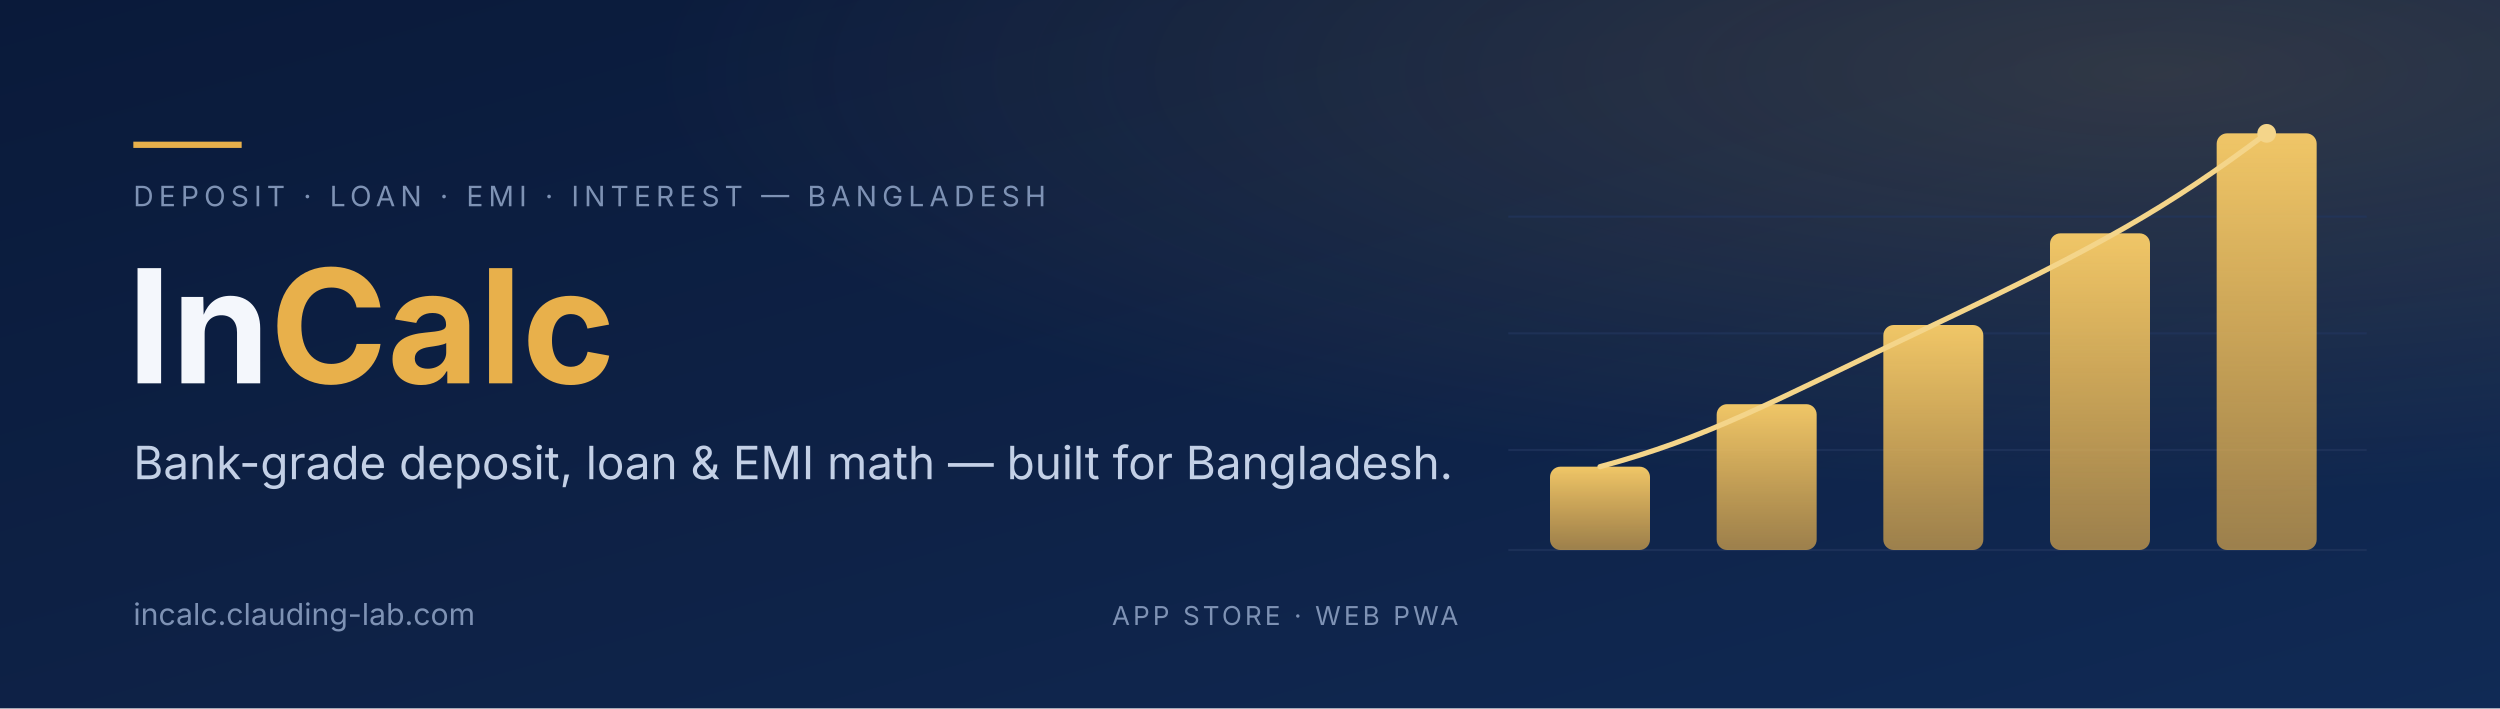
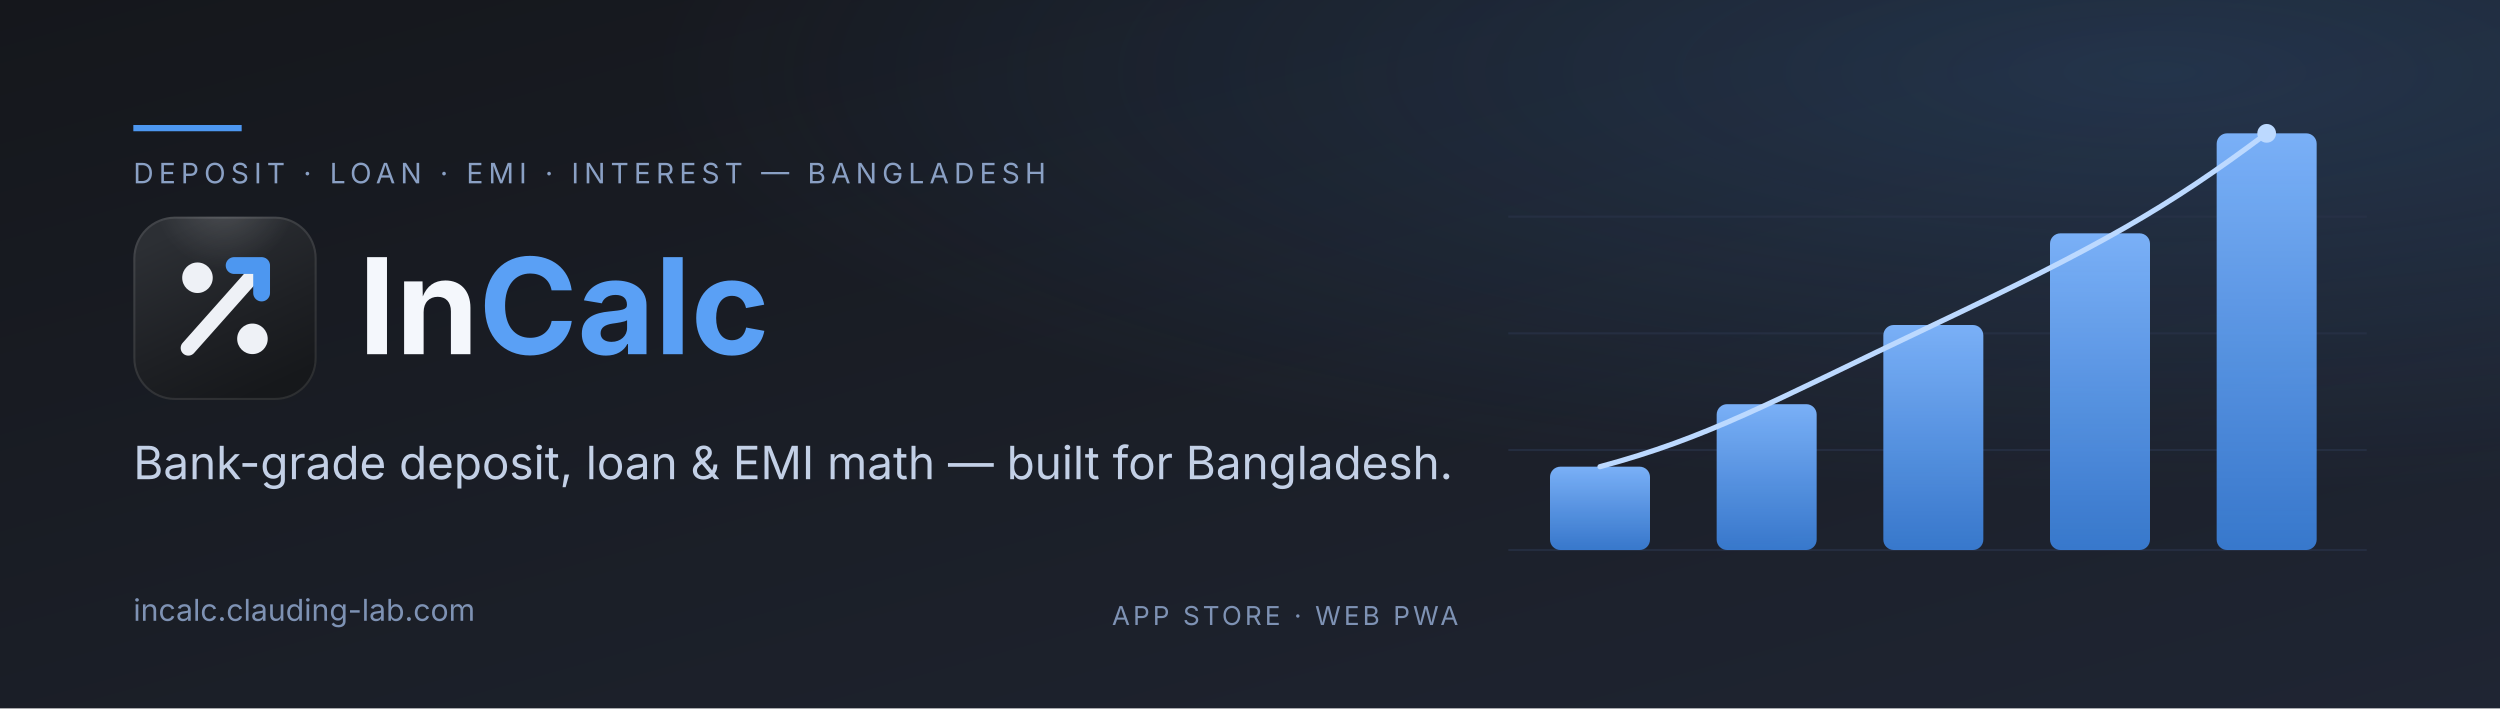
<svg xmlns="http://www.w3.org/2000/svg" width="1200" height="340" viewBox="0 0 1200 340" font-family="Inter,-apple-system,'Segoe UI',Helvetica,Arial,sans-serif">
  <defs>
    <linearGradient id="bg" x1="0" y1="0" x2="1" y2="1">
-       <stop offset="0" stop-color="#0A1A3A" />
-       <stop offset="0.55" stop-color="#0E2247" />
-       <stop offset="1" stop-color="#102A55" />
+       <stop offset="0" stop-color="#15171c" />
+       <stop offset="0.55" stop-color="#1b1f28" />
+       <stop offset="1" stop-color="#1f2533" />
    </linearGradient>
    <radialGradient id="glow" cx="0.86" cy="0.10" r="0.6">
-       <stop offset="0" stop-color="#E8B04B" stop-opacity="0.16" />
-       <stop offset="1" stop-color="#E8B04B" stop-opacity="0" />
+       <stop offset="0" stop-color="#4d97f0" stop-opacity="0.18" />
+       <stop offset="1" stop-color="#4d97f0" stop-opacity="0" />
    </radialGradient>
    <linearGradient id="bar" x1="0" y1="0" x2="0" y2="1">
-       <stop offset="0" stop-color="#F0C667" />
-       <stop offset="1" stop-color="#E8B04B" stop-opacity="0.65" />
+       <stop offset="0" stop-color="#7ab0f7" />
+       <stop offset="1" stop-color="#3a7fd9" stop-opacity="0.92" />
    </linearGradient>
+     <linearGradient id="tile" x1="0.29" y1="0.05" x2="0.71" y2="0.95">
+       <stop offset="0" stop-color="#2c2f34" />
+       <stop offset="0.6" stop-color="#1e2024" />
+       <stop offset="1" stop-color="#16181b" />
+     </linearGradient>
+     <radialGradient id="tileSheen" cx="0.5" cy="-0.1" r="0.7">
+       <stop offset="0" stop-color="#ffffff" stop-opacity="0.16" />
+       <stop offset="0.55" stop-color="#ffffff" stop-opacity="0" />
+     </radialGradient>
+     <clipPath id="tileClip">
+       <rect x="64" y="104" width="88" height="88" rx="20" />
+     </clipPath>
  </defs>
  <rect width="1200" height="340" fill="url(#bg)" />
  <rect width="1200" height="340" fill="url(#glow)" />
  <g>
-     <g stroke="#21345C" stroke-width="1" opacity="0.7">
+     <g stroke="#283247" stroke-width="1" opacity="0.7">
      <line x1="724" y1="104" x2="1136" y2="104" />
      <line x1="724" y1="160" x2="1136" y2="160" />
      <line x1="724" y1="216" x2="1136" y2="216" />
      <line x1="724" y1="264" x2="1136" y2="264" />
    </g>
    <g>
      <rect x="744" y="224" width="48" height="40" rx="5" fill="url(#bar)" />
      <rect x="824" y="194" width="48" height="70" rx="5" fill="url(#bar)" />
      <rect x="904" y="156" width="48" height="108" rx="5" fill="url(#bar)" />
      <rect x="984" y="112" width="48" height="152" rx="5" fill="url(#bar)" />
      <rect x="1064" y="64" width="48" height="200" rx="5" fill="url(#bar)" />
    </g>
-     <path d="M 768 224 C 820 210, 848 194, 928 156 S 1040 100, 1088 64" fill="none" stroke="#F4D58A" stroke-width="2.5" stroke-linecap="round" />
-     <circle cx="1088" cy="64" r="4.5" fill="#F4D58A" />
+     <path d="M 768 224 C 820 210, 848 194, 928 156 S 1040 100, 1088 64" fill="none" stroke="#bcd9ff" stroke-width="2.5" stroke-linecap="round" />
+     <circle cx="1088" cy="64" r="4.5" fill="#bcd9ff" />
  </g>
-   <rect x="64" y="68" width="52" height="3" fill="#E8B04B" />
-   <text x="64" y="99" font-size="13.5" letter-spacing="2.5" fill="#7E92B4">DEPOSIT · LOAN · EMI · INTEREST — BANGLADESH</text>
-   <text x="61" y="184" font-size="76" font-weight="700" fill="#F4F7FC">In<tspan fill="#E8B04B">Calc</tspan>
+   <rect x="64" y="60" width="52" height="3" fill="#4d97f0" />
+   <text x="64" y="88" font-size="13.5" letter-spacing="2.5" fill="#8aa0c4">DEPOSIT · LOAN · EMI · INTEREST — BANGLADESH</text>
+   <g clip-path="url(#tileClip)">
+     <rect x="64" y="104" width="88" height="88" fill="url(#tile)" />
+     <rect x="64" y="104" width="88" height="88" fill="url(#tileSheen)" />
+     <g transform="translate(64,104) scale(0.733)" fill="none" stroke-linecap="round">
+       <path d="M36 86 L84 32" stroke="#eef1f6" stroke-width="10" />
+       <path d="M66 32 H84 V50" stroke="#4d97f0" stroke-width="11" stroke-linejoin="round" />
+       <circle cx="42" cy="40" r="10" fill="#eef1f6" stroke="none" />
+       <circle cx="78" cy="80" r="10" fill="#eef1f6" stroke="none" />
+     </g>
+   </g>
+   <rect x="64.5" y="104.5" width="87" height="87" rx="19.5" fill="none" stroke="#ffffff" stroke-opacity="0.10" />
+   <text x="172" y="170" font-size="64" font-weight="700" fill="#F4F7FC">In<tspan fill="#5aa0f5">Calc</tspan>
  </text>
  <text x="64" y="230" font-size="22" fill="#C3D0E6">Bank-grade deposit, loan &amp; EMI math — built for Bangladesh.</text>
-   <text x="64" y="300" font-size="14.5" fill="#7E92B4">incalc.clauding-lab.com</text>
+   <text x="64" y="298" font-size="14.5" fill="#7E92B4">incalc.clauding-lab.com</text>
  <text x="700" y="300" text-anchor="end" font-size="12.5" letter-spacing="1.5" fill="#7E92B4">APP STORE · WEB PWA</text>
</svg>
